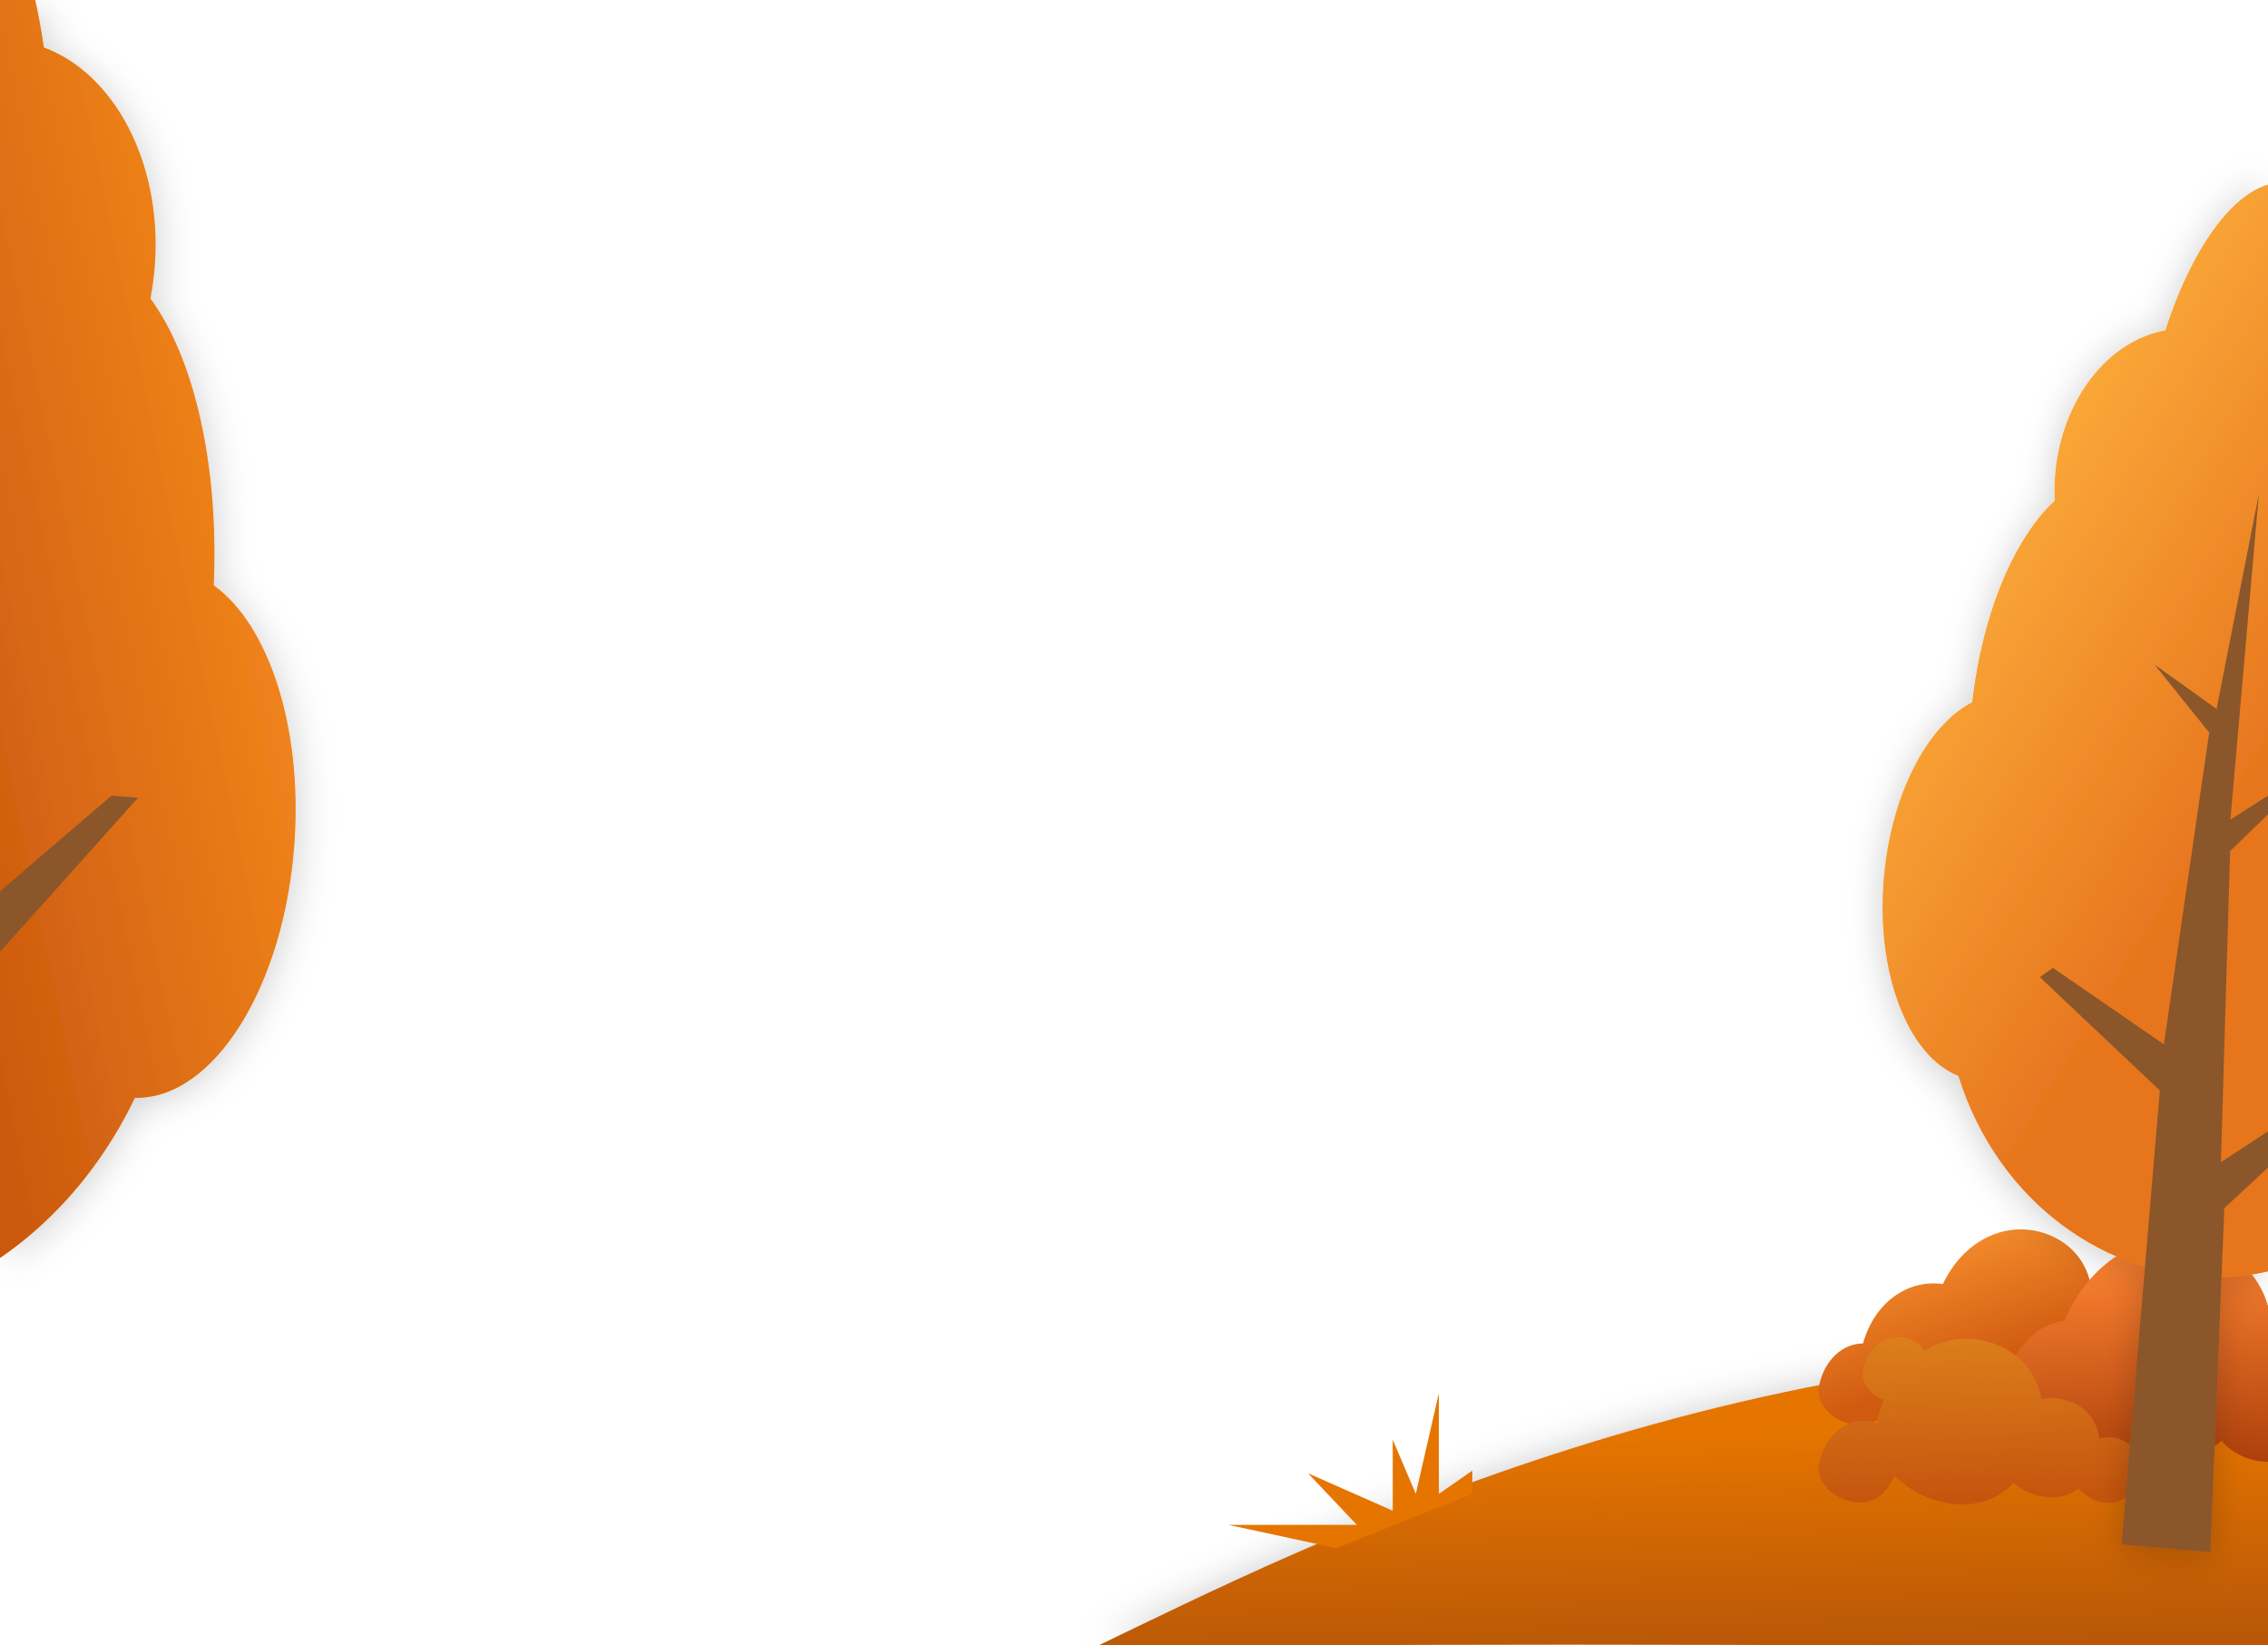
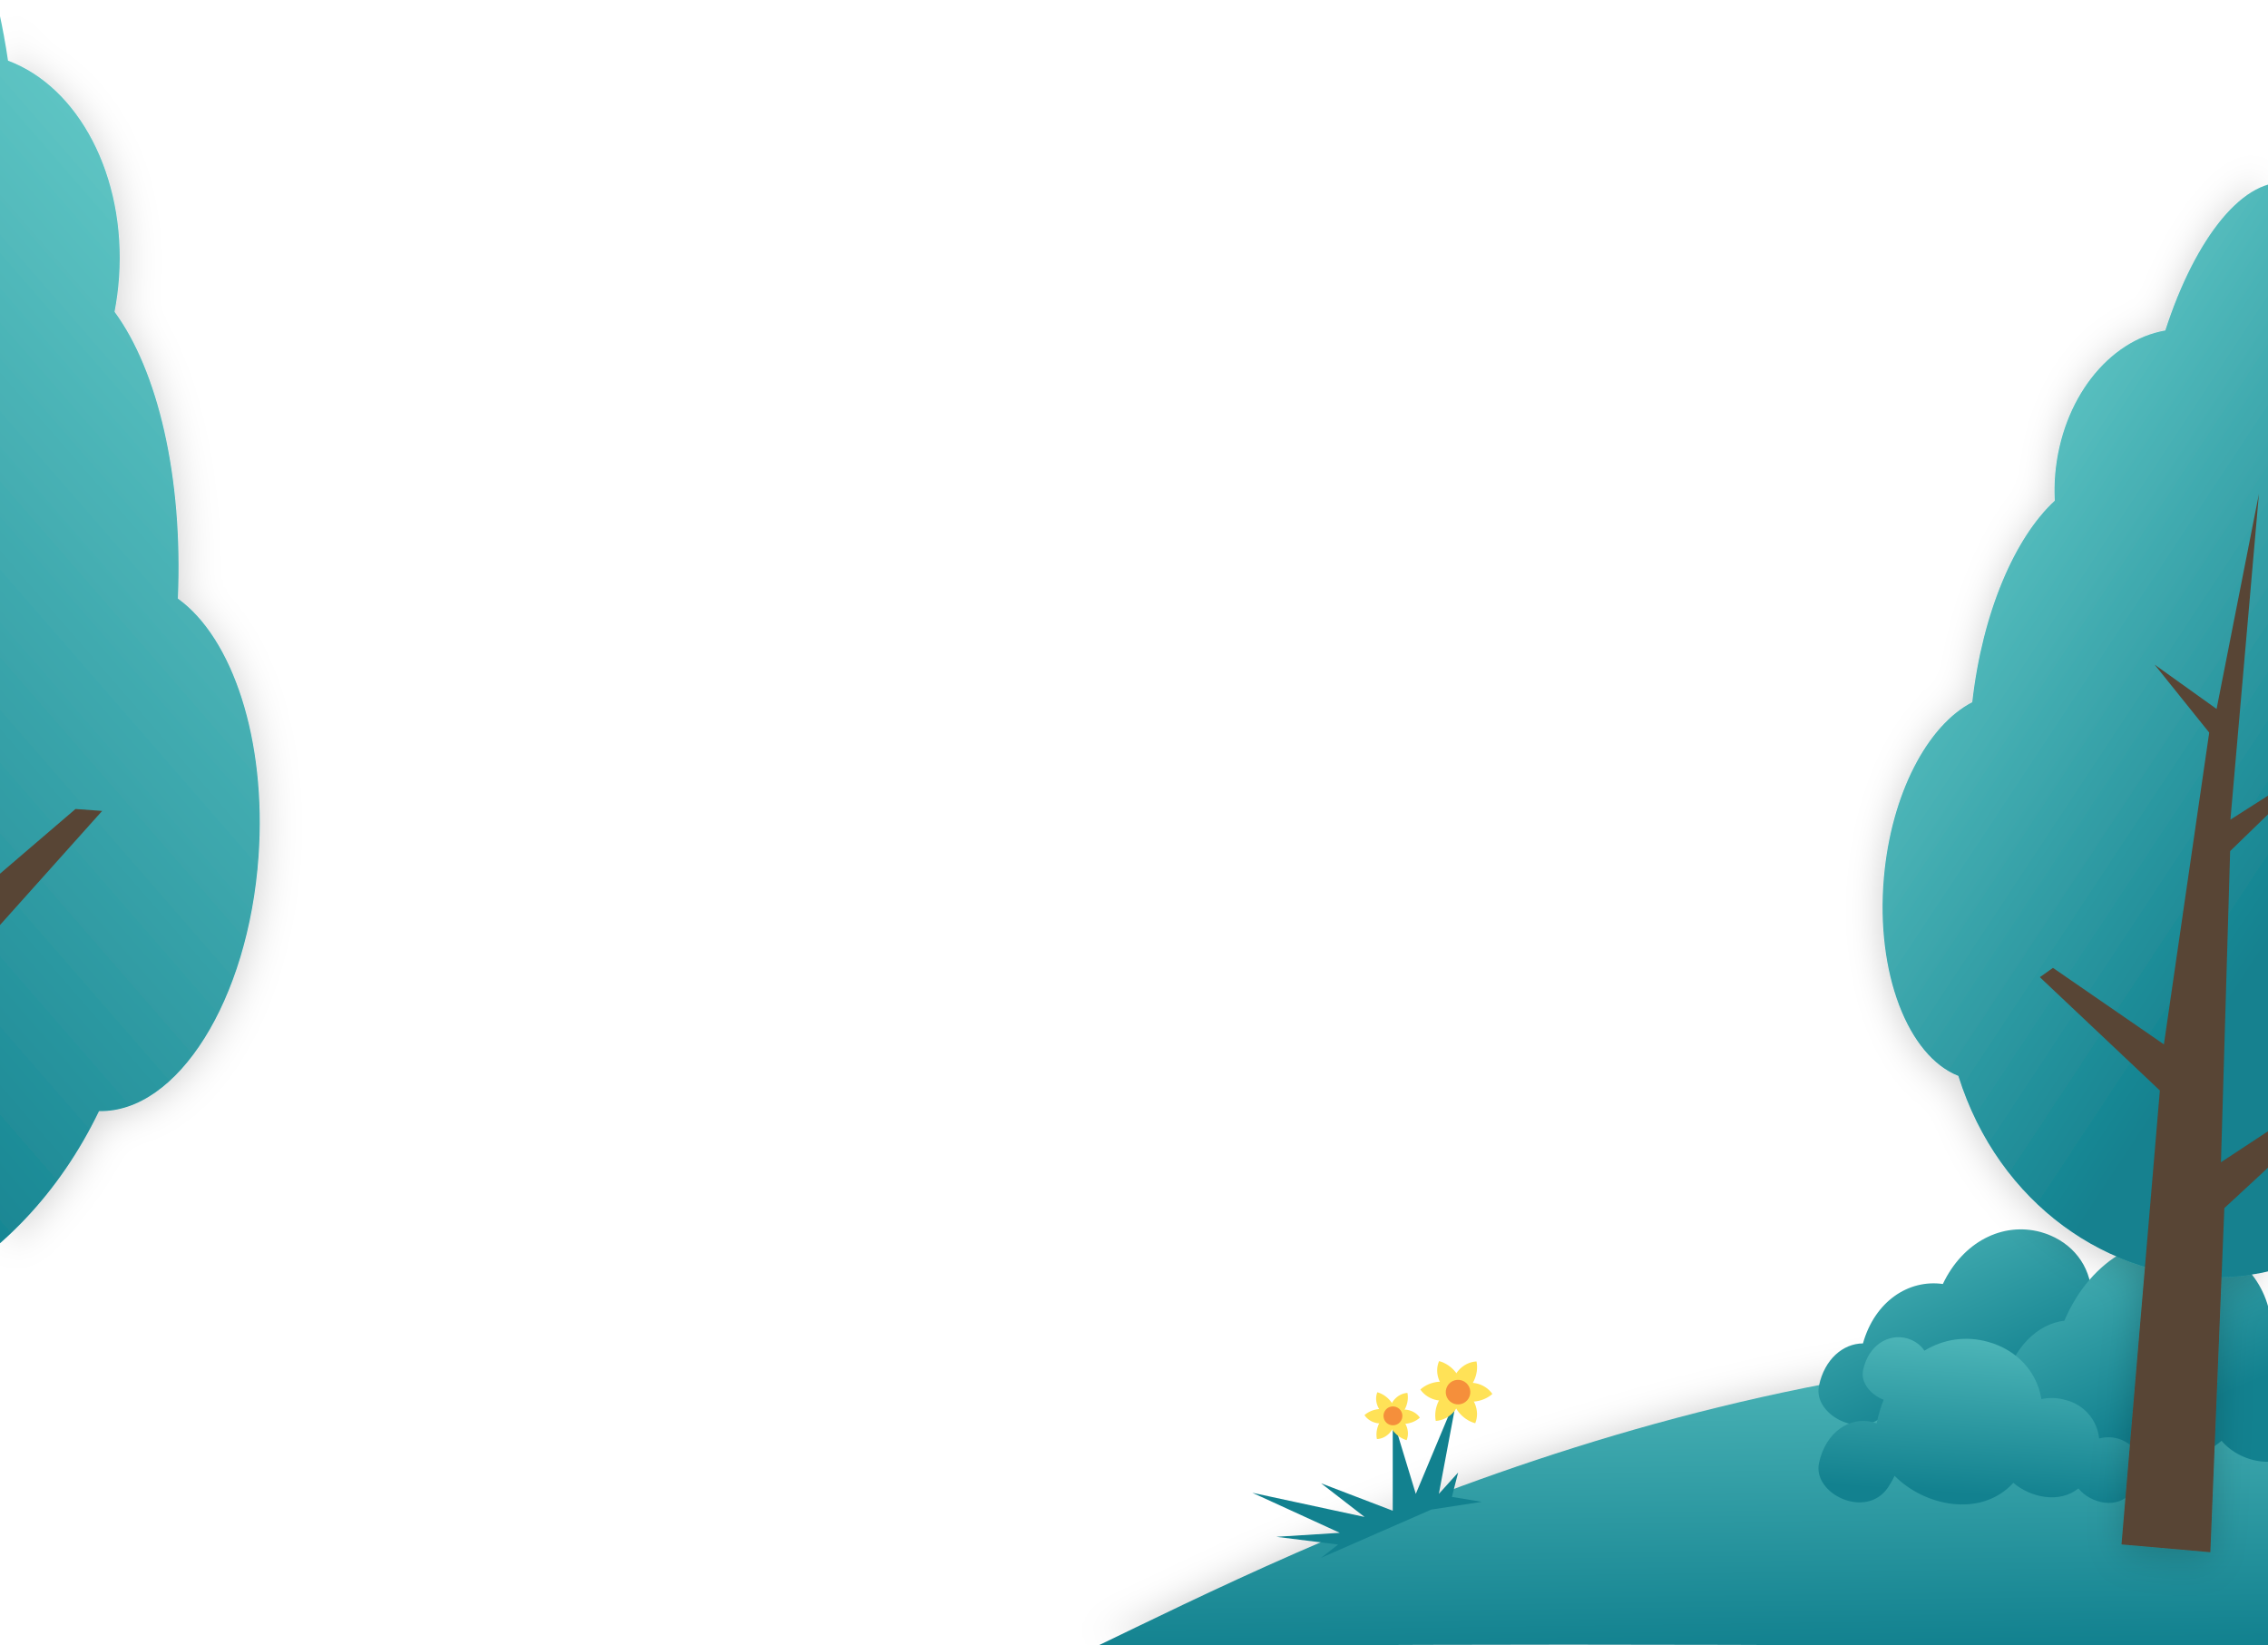
<svg xmlns="http://www.w3.org/2000/svg" xmlns:xlink="http://www.w3.org/1999/xlink" width="1200" height="870" viewBox="0 0 1200 870">
  <defs>
-     <linearGradient id="linearGradient-1" x1="57.4%" x2="50%" y1="100%" y2="27.9%">
-       <stop offset="0%" stop-color="#B85707" />
-       <stop offset="100%" stop-color="#E67500" />
+     <linearGradient id="linearGradient-1" x1="57.4%" x2="50%" y1="100%" y2="-34.9%">
+       <stop offset="0%" stop-color="#12818F" />
+       <stop offset="100%" stop-color="#63C9C7" />
    </linearGradient>
-     <path id="path-2" d="M947 984c114.3-54.9 350.2-176.2 649-157 1.3 47 1.3 99.2 0 157-313.9-2.6-530.2-2.6-649 0z" />
+     <path id="path-2" d="M966 977c114.3-54.9 350.2-176.2 649-157 1.3 47 1.3 99.2 0 157-313.9-2.6-530.2-2.6-649 0z" />
    <filter id="filter-3" width="109.2%" height="137.7%" x="-4.6%" y="-18.9%" filterUnits="objectBoundingBox">
      <feOffset in="SourceAlpha" result="shadowOffsetOuter1" />
      <feGaussianBlur in="shadowOffsetOuter1" result="shadowBlurOuter1" stdDeviation="10" />
      <feColorMatrix in="shadowBlurOuter1" values="0 0 0 0 0 0 0 0 0 0 0 0 0 0 0 0 0 0 0.2 0" />
    </filter>
-     <linearGradient id="linearGradient-4" x1="6.6%" x2="42.2%" y1="32.2%" y2="63%">
-       <stop offset="0%" stop-color="#F48C2C" />
-       <stop offset="100%" stop-color="#D05A10" />
+     <linearGradient id="linearGradient-4" x1="60.1%" x2="-25.8%" y1="61.1%" y2="0%">
+       <stop offset="0%" stop-color="#12818F" />
+       <stop offset="100%" stop-color="#63C9C7" />
    </linearGradient>
-     <linearGradient id="linearGradient-5" x1="16%" x2="67.9%" y1="18.4%" y2="92.3%">
-       <stop offset="0%" stop-color="#FF8432" />
-       <stop offset="100%" stop-color="#A53907" />
+     <linearGradient id="linearGradient-5" x1="50%" x2="0%" y1="71.3%" y2="-10.9%">
+       <stop offset="0%" stop-color="#12818F" />
+       <stop offset="100%" stop-color="#63C9C7" />
    </linearGradient>
-     <linearGradient id="linearGradient-6" x1="-9.2%" x2="50%" y1="0%" y2="74.3%">
-       <stop offset="0%" stop-color="#E48D20" />
-       <stop offset="100%" stop-color="#C5550E" />
-     </linearGradient>
-     <filter id="filter-7" width="126.7%" height="111.8%" x="-13.4%" y="-5.9%" filterUnits="objectBoundingBox">
+     <filter id="filter-6" width="126.7%" height="111.8%" x="-13.4%" y="-5.9%" filterUnits="objectBoundingBox">
      <feOffset dy="2" in="SourceAlpha" result="shadowOffsetOuter1" />
      <feGaussianBlur in="shadowOffsetOuter1" result="shadowBlurOuter1" stdDeviation="10" />
      <feColorMatrix in="shadowBlurOuter1" result="shadowMatrixOuter1" values="0 0 0 0 0 0 0 0 0 0 0 0 0 0 0 0 0 0 0.2 0" />
      <feMerge>
        <feMergeNode in="shadowMatrixOuter1" />
        <feMergeNode in="SourceGraphic" />
      </feMerge>
    </filter>
-     <linearGradient id="linearGradient-8" x1="5.1%" x2="50%" y1="26.2%" y2="66.2%">
-       <stop offset="0%" stop-color="#FEB23D" />
-       <stop offset="100%" stop-color="#E7751E" />
+     <linearGradient id="linearGradient-7" x1="59.7%" x2="7.3%" y1="73.7%" y2="23.3%">
+       <stop offset="0%" stop-color="#12818F" />
+       <stop offset="100%" stop-color="#63C9C7" />
    </linearGradient>
-     <filter id="filter-9" width="117.4%" height="108%" x="-8.7%" y="-4%" filterUnits="objectBoundingBox">
+     <filter id="filter-8" width="117.4%" height="108%" x="-8.7%" y="-4%" filterUnits="objectBoundingBox">
      <feOffset dy="2" in="SourceAlpha" result="shadowOffsetOuter1" />
      <feGaussianBlur in="shadowOffsetOuter1" result="shadowBlurOuter1" stdDeviation="10" />
      <feColorMatrix in="shadowBlurOuter1" result="shadowMatrixOuter1" values="0 0 0 0 0 0 0 0 0 0 0 0 0 0 0 0 0 0 0.2 0" />
      <feMerge>
        <feMergeNode in="shadowMatrixOuter1" />
        <feMergeNode in="SourceGraphic" />
      </feMerge>
    </filter>
-     <linearGradient id="linearGradient-10" x1="2.9%" x2="44.4%" y1="43%" y2="64.6%">
-       <stop offset="0%" stop-color="#F5891C" />
-       <stop offset="100%" stop-color="#CB590F" />
+     <linearGradient id="linearGradient-9" x1="57.5%" x2="21.2%" y1="83.4%" y2="15.9%">
+       <stop offset="0%" stop-color="#12818F" />
+       <stop offset="100%" stop-color="#63C9C7" />
    </linearGradient>
  </defs>
-   <g id="layer-01" fill="none" fill-rule="nonzero" transform="translate(-369 -112)">
+   <g id="layer-01" fill="none" fill-rule="nonzero" transform="translate(-388 -105)">
    <g id="Path-2-Copy">
      <use fill="#000" filter="url(#filter-3)" xlink:href="#path-2" />
      <use fill="url(#linearGradient-1)" xlink:href="#path-2" />
    </g>
-     <path id="Grass-tuft" fill="#E67500" d="M1076 931l-57-12.3h67.9l-25.8-27.3 44.8 19.8v-37.6l12.2 28.7 12.2-53.3v53.3L1148 890v12.3l-72 28.7z" />
-     <g id="Bushes-Copy-2" transform="rotate(27 -756.5 3273)">
+     <path id="Grass-tuft" fill="#12818F" d="M1087 929.1l9-7-32.7-4.1 33.6-2.1-46.3-21.2 59.4 12.8-23-17.8 37.9 14.5v-49l12.2 40.1 22.1-52.8-9.9 52.8 10.2-11.3-3.3 12.9 15.8 2.6-26.7 4.1z" />
+     <g id="Flower" transform="rotate(120 351.6 758.3)">
+       <path id="Combined-Shape" fill="#FFE257" d="M21.9 19.5v.1c1 7-4.5 14.1-11.8 15-2-7 1.6-15 6.8-17.6l.7-.2v-.1c-1-7 4.5-14 11.8-15 1.9 7-1.6 15-6.8 17.6l-.7.2z" transform="rotate(64 19.7 18.2)" />
+       <path id="Combined-Shape" fill="#FFE257" d="M22.1 19.3v.1c1 7-4.5 14-11.8 15-1.9-7 1.6-15 6.8-17.6l.8-.2v-.1c-1-7 4.5-14 11.8-15 1.8 7-1.6 15-6.9 17.6l-.7.2z" transform="rotate(-57 20 18)" />
+       <path id="Combined-Shape" fill="#FFE257" d="M22 19c1 7.1-4.4 14.2-11.5 15C8.6 27 12 19 17 16.5l.7-.2V16C17 9 22.3 1.9 29.4 1c1.9 7-1.5 15-6.6 17.6l-.7.2z" />
+       <circle id="Oval" cx="19.7" cy="17.1" r="6.5" fill="#F58F3B" />
+     </g>
+     <g id="Flower-Copy" transform="rotate(120 327.7 754.2)">
+       <path id="Combined-Shape" fill="#FFE257" d="M17.4 15.2c.7 5.5-3.4 11-8.8 11.7-1.5-5.5 1.2-11.6 5-13.7l.6-.1V13C13.5 7.5 17.6 2 23 1.4 24.5 6.8 21.9 13 18 15l-.6.2z" transform="rotate(64 15.8 14.1)" />
+       <path id="Combined-Shape" fill="#FFE257" d="M17.6 15v.1c.7 5.5-3.4 11-8.9 11.6-1.4-5.4 1.2-11.6 5.1-13.6l.6-.2c-.7-5.5 3.4-11 8.8-11.7 1.5 5.5-1.2 11.6-5 13.7l-.6.1z" transform="rotate(-57 16 14)" />
+       <path id="Combined-Shape" fill="#FFE257" d="M17.3 15.3v.1C18 21 14 26.5 8.8 27.2c-1.4-5.5 1.1-11.8 5-13.9l.5-.1V13c-.7-5.6 3.3-11.2 8.7-11.9 1.4 5.6-1.2 11.9-5 14a5 5 0 0 1-.6.1z" />
+       <circle id="Oval" cx="15.5" cy="13.8" r="5" fill="#F58F3B" />
+     </g>
+     <g id="Bushes-Copy-2" transform="rotate(27 -732.4 3309)">
      <path id="Combined-Shape" fill="url(#linearGradient-4)" d="M106.8 50.9c11.1.1 21.5 5.6 27.1 16.4l1.3-.3c12-2.3 24 6.1 21.4 24.8-1.5 11-12.5 15.7-22.2 14.7-8.7 15.7-31 19.8-46.6 13.6-2.8 1-5.8 1.5-8.7 1.9l-.6 5.5c-2.6 19.3-21.3 27.8-38.2 26.6l-.3 2.6c-2.7 20.6-34.2 21.1-38.4 5-3.7-13.8 1.3-25.6 10.6-30.4-4.5-22.6 6-41.2 23.4-47.2-.7-24.6 13.1-43.7 33.7-48 14.5-2.9 29 2 37.5 14.8z" />
-       <path id="Combined-Shape" fill="url(#linearGradient-5)" d="M204.7 91c-10.8 25.3-40.4 34.7-64.9 29.6-11.6 20-46 17.7-51.1-3.6-4.9-19.7 1.1-36.8 13-44.8-2.5-36 16.8-64 46-70a48.4 48.4 0 0 1 56 29.3 28 28 0 0 1 10.2-4.5c17.9-4 36 10.2 32.1 41.5-2.7 22.1-25.8 29-41.3 22.6z" />
-       <path id="Combined-Shape" fill="url(#linearGradient-6)" d="M42.9 120c6.2-10.1 16-17.1 28-19.5 14.8-3 29.7 1.8 38.8 14.2 3.3-2.7 7.3-4.6 11.7-5.4a23.4 23.4 0 0 1 25 10.1c2.4-2.2 5.4-3.8 8.9-4.5 10.7-2 21.4 5.4 19.1 21.7-1.6 12-16.6 15.5-25.8 11.3-5.2 11.7-20.2 15.8-32 13-6.9 24.6-36.5 32.3-57.7 25.2.1 2.2 0 4.6-.3 7.2-2.7 20.5-34.2 21-38.4 4.9C15.9 182 23.5 168.6 36 166l1.8-.3v-.2a71.1 71.1 0 0 1-2.3-12.6c-7.3.7-15-2.4-16.8-9-3.5-12.8 2.8-23.5 13.2-25.6 3.8-.7 7.7-.2 10.9 1.6z" />
+       <path id="Combined-Shape" fill="url(#linearGradient-4)" d="M204.7 91c-10.8 25.3-40.4 34.7-64.9 29.6-11.6 20-46 17.7-51.1-3.6-4.9-19.7 1.1-36.8 13-44.8-2.5-36 16.8-64 46-70a48.4 48.4 0 0 1 56 29.3 28 28 0 0 1 10.2-4.5c17.9-4 36 10.2 32.1 41.5-2.7 22.1-25.8 29-41.3 22.6z" />
+       <path id="Combined-Shape" fill="url(#linearGradient-5)" d="M42.9 120c6.2-10.1 16-17.1 28-19.5 14.8-3 29.7 1.8 38.8 14.2 3.3-2.7 7.3-4.6 11.7-5.4a23.4 23.4 0 0 1 25 10.1c2.4-2.2 5.4-3.8 8.9-4.5 10.7-2 21.4 5.4 19.1 21.7-1.6 12-16.6 15.5-25.8 11.3-5.2 11.7-20.2 15.8-32 13-6.9 24.6-36.5 32.3-57.7 25.2.1 2.2 0 4.6-.3 7.2-2.7 20.5-34.2 21-38.4 4.9C15.9 182 23.5 168.6 36 166l1.8-.3v-.2a71.1 71.1 0 0 1-2.3-12.6c-7.3.7-15-2.4-16.8-9-3.5-12.8 2.8-23.5 13.2-25.6 3.8-.7 7.7-.2 10.9 1.6z" />
    </g>
-     <g id="Tree-Copy-6" filter="url(#filter-7)" transform="rotate(5 -1510.6 16120.8)">
-       <path id="Combined-Shape" fill="url(#linearGradient-8)" d="M228.3 75c51 66.7 107.4 209.5 90.5 357C297 622 103 618.3 48.4 485.8 21 477.7 0 435.5 0 384.7c0-44.5 16-82.3 38.5-96.5 1.2-47.7 14.8-88.7 34.2-110-.6-4.5-1-9.3-1-14 0-39.8 22-73 51.4-80.8C134.8 32.6 157.8-2 182.1 0c21.5 1.8 38.6 31.7 46.2 74.8z" />
-       <path id="Path-5" fill="#8B572A" d="M156 725.2l-.7-241L86.8 430l6.5-5.5 62 35.2 9.5-166.4-31.9-33.3 34.7 20.5L180 165.2v173l46.7-35.9-45.4 52.5 9.5 164.4 91.1-72.1-87.2 96.1 8.5 182z" />
+     <g id="Tree-Copy-6" filter="url(#filter-6)" transform="rotate(5 -1421 16335)">
+       <path id="Combined-Shape" fill="url(#linearGradient-7)" d="M228.3 75c51 66.7 107.4 209.5 90.5 357C297 622 103 618.3 48.4 485.8 21 477.7 0 435.5 0 384.7c0-44.5 16-82.3 38.5-96.5 1.2-47.7 14.8-88.7 34.2-110-.6-4.5-1-9.3-1-14 0-39.8 22-73 51.4-80.8C134.8 32.6 157.8-2 182.1 0c21.5 1.8 38.6 31.7 46.2 74.8z" />
+       <path id="Path-5" fill="#584535" d="M156 725.2l-.7-241L86.8 430l6.5-5.5 62 35.2 9.5-166.4-31.9-33.3 34.7 20.5L180 165.2v173l46.7-35.9-45.4 52.5 9.5 164.4 91.1-72.1-87.2 96.1 8.5 182z" />
    </g>
-     <g id="Tree-Copy-8" filter="url(#filter-9)" transform="scale(-1 1) rotate(-4 209.2 8127.5)">
-       <path id="Combined-Shape" fill="url(#linearGradient-10)" d="M301 83.6c70.6 80.6 158.6 290.6 134.6 508-28.7 260-283.7 255-355.8 74C38.3 663.6 5 601.5 5 525.2c0-61.8 21.8-114.3 52.1-133 1.7-64.3 19-119.6 44-149-.7-5.9-1.1-12-1.1-18.2 0-54 28.5-99.2 66.6-110.4C181.9 44.9 212.2-2.6 244.2 0c25.1 2.2 45.7 34.9 56.9 83.5z" />
-       <path id="Path-5" fill="#8B572A" d="M208.8 1047.6l-1.3-394.1L77.3 535.6l13.9-2.5 116.3 80.2 15.6-272.1-52.3-54.5 57 33.5 20.3-188.6v283.1l76.5-58.8-74.4 85.9 15.7 268.8 149.3-117.9-143 157.2 14 297.7z" transform="rotate(10 246.3 589.6)" />
+     <g id="Tree-Copy-8" filter="url(#filter-8)" transform="scale(-1 1) rotate(-4 209.2 8127.5)">
+       <path id="Combined-Shape" fill="url(#linearGradient-9)" d="M301 83.6c70.6 80.6 158.6 290.6 134.6 508-28.7 260-283.7 255-355.8 74C38.3 663.6 5 601.5 5 525.2c0-61.8 21.8-114.3 52.1-133 1.7-64.3 19-119.6 44-149-.7-5.9-1.1-12-1.1-18.2 0-54 28.5-99.2 66.6-110.4C181.9 44.9 212.2-2.6 244.2 0c25.1 2.2 45.7 34.9 56.9 83.5z" />
+       <path id="Path-5" fill="#584535" d="M208.8 1047.6l-1.3-394.1L77.3 535.6l13.9-2.5 116.3 80.2 15.6-272.1-52.3-54.5 57 33.5 20.3-188.6v283.1l76.5-58.8-74.4 85.9 15.7 268.8 149.3-117.9-143 157.2 14 297.7z" transform="rotate(10 246.3 589.6)" />
    </g>
  </g>
</svg>
